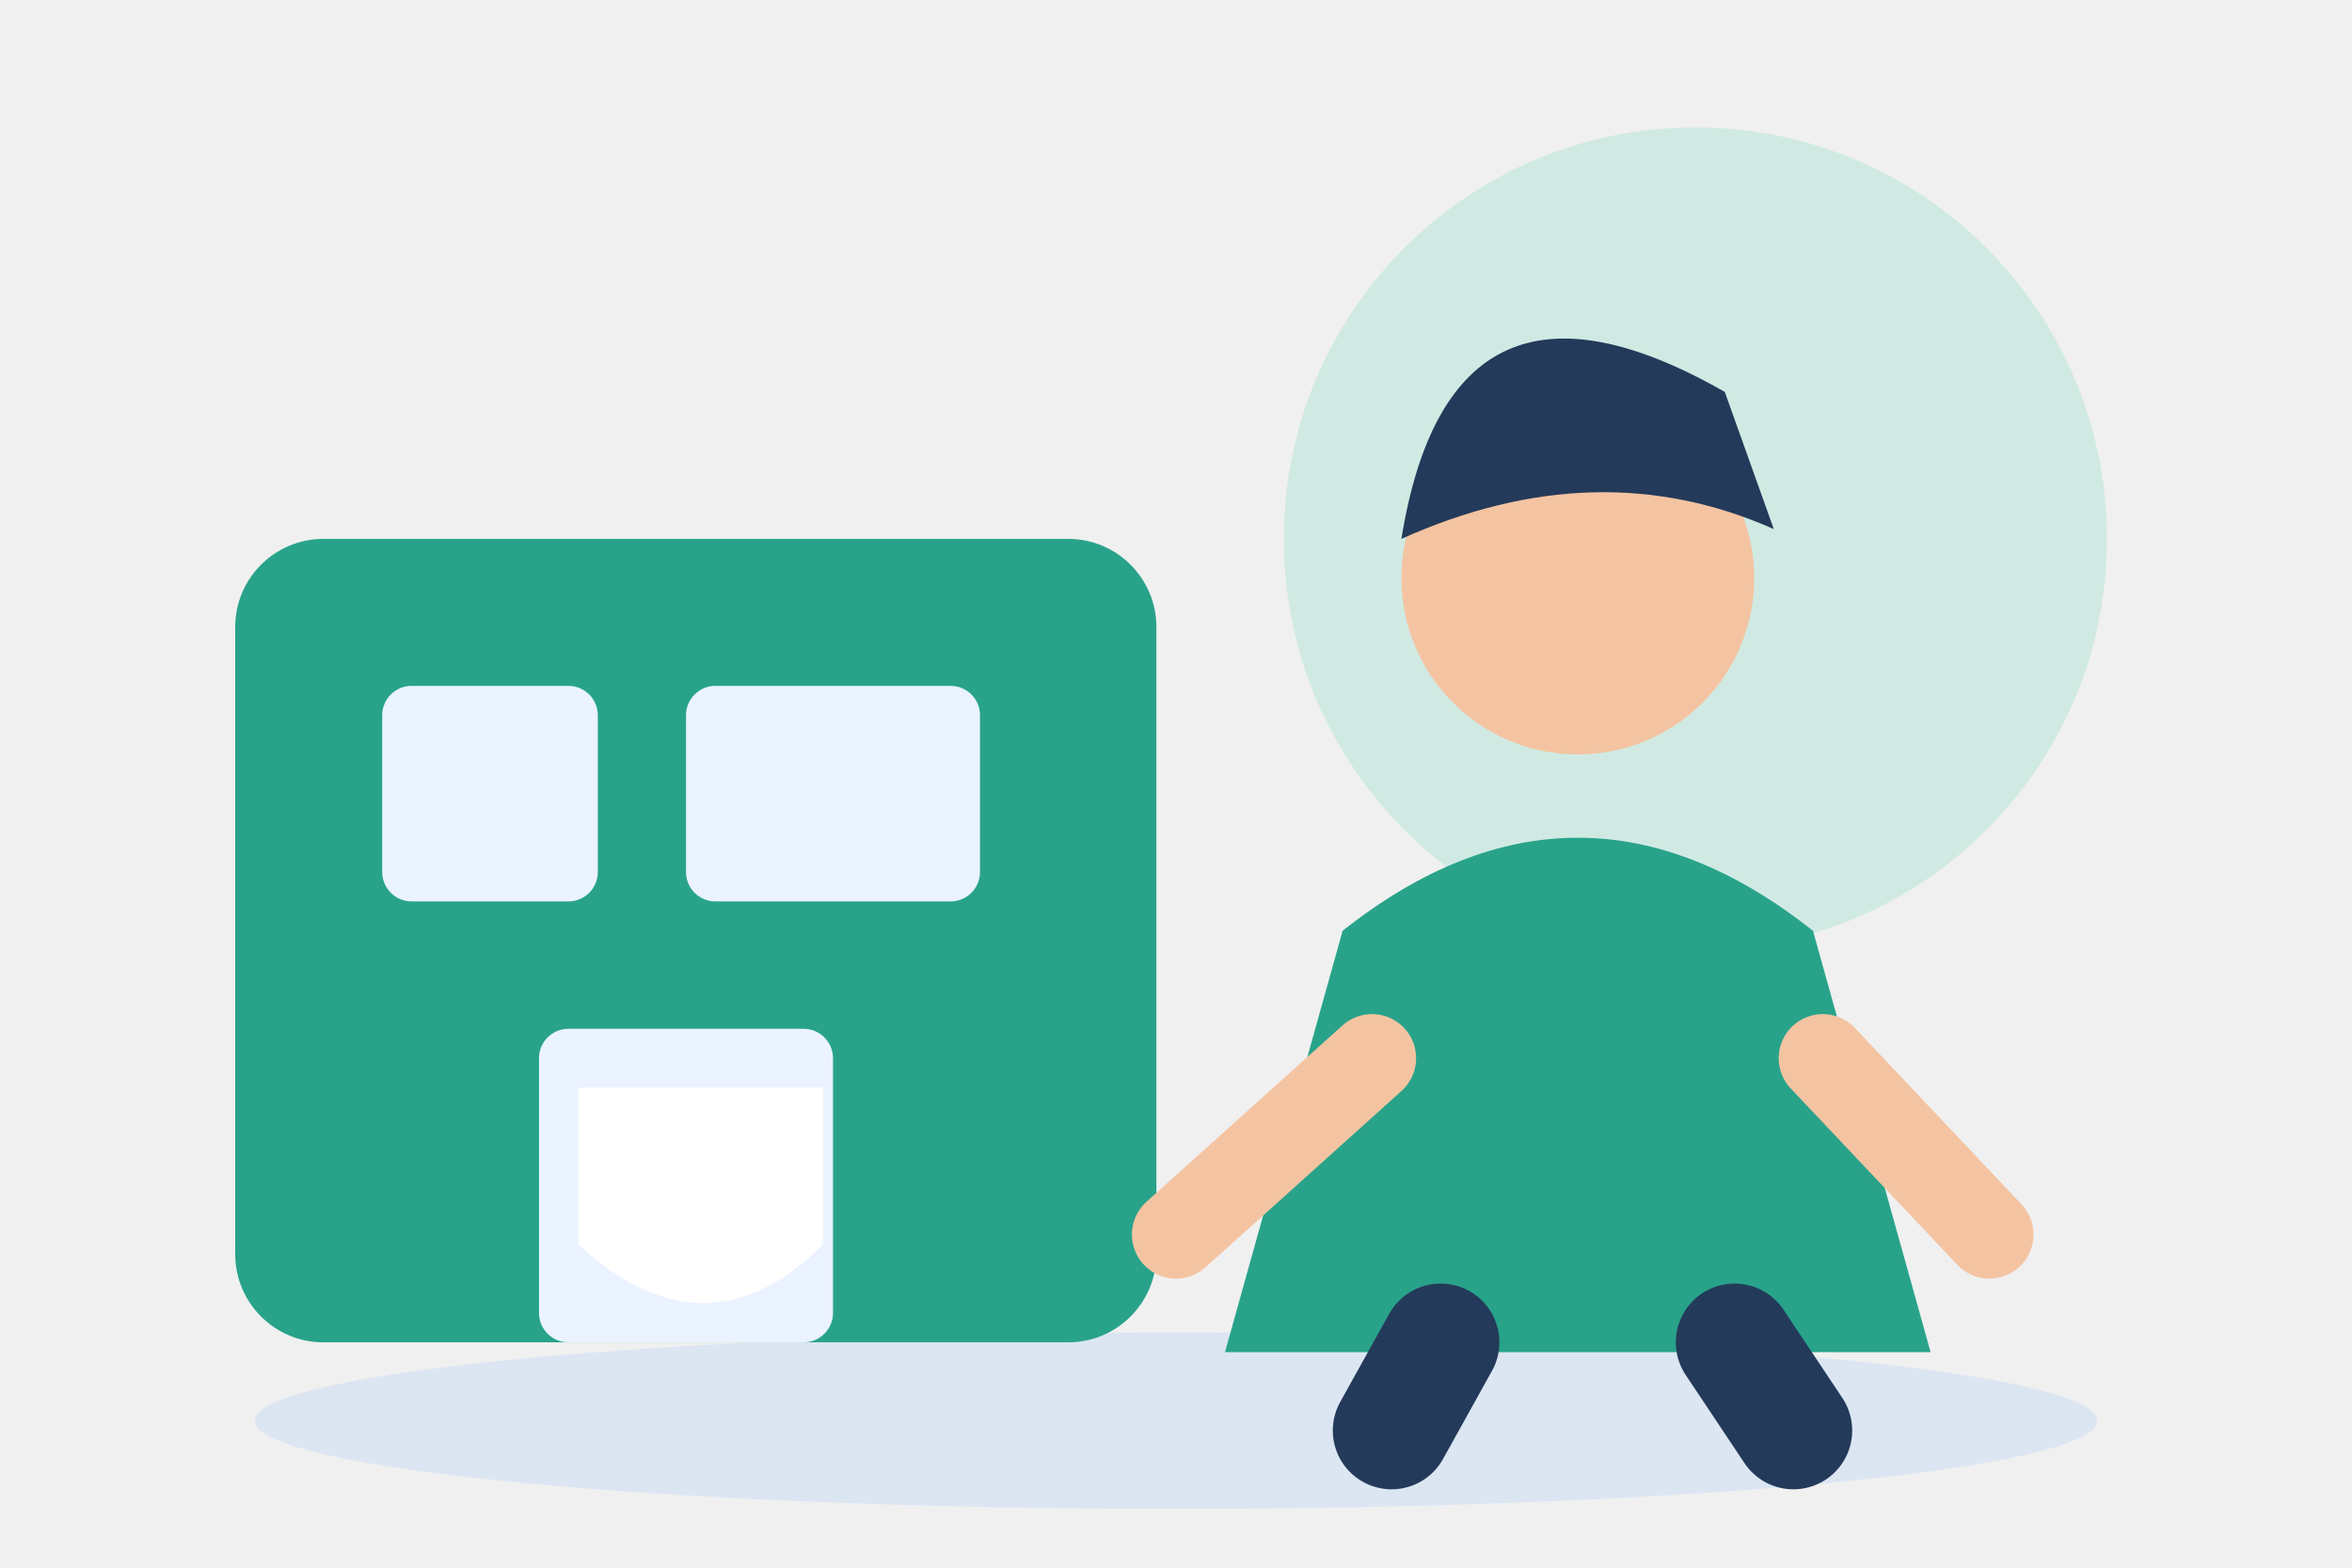
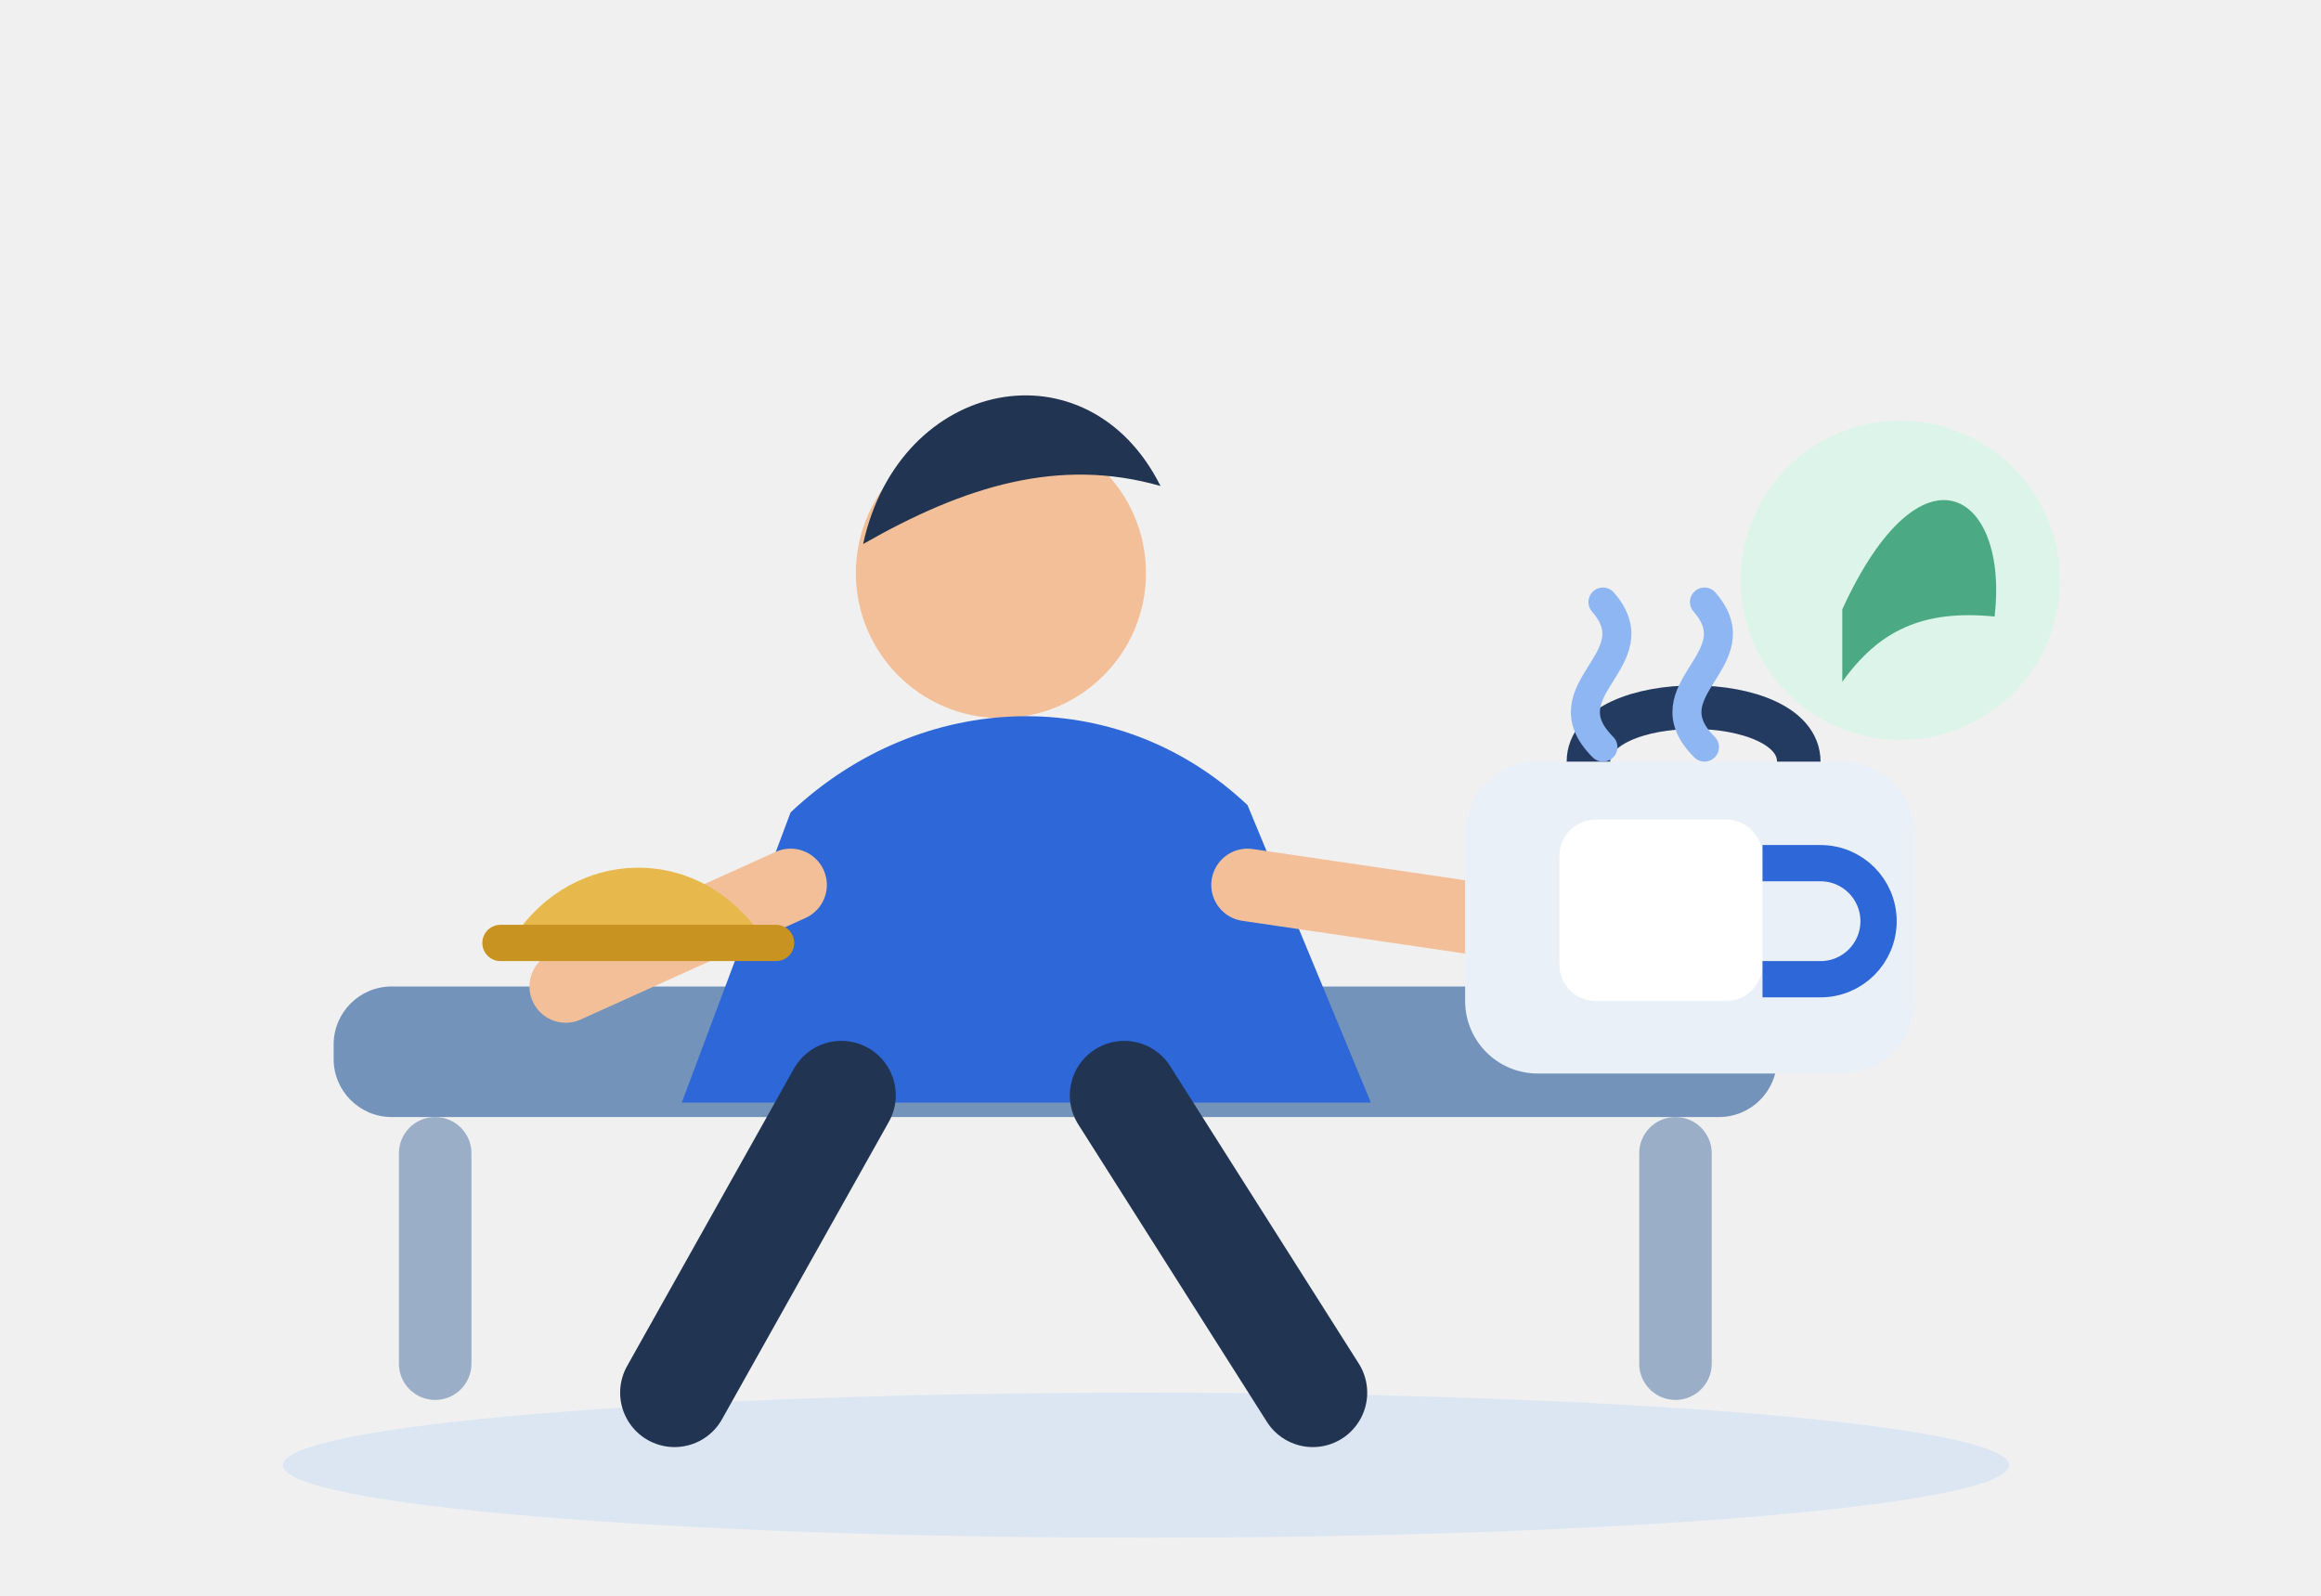
- <svg xmlns="http://www.w3.org/2000/svg" viewBox="0 0 240 160" role="img" aria-label="Rest illustration">
-   <ellipse cx="120" cy="145" rx="94" ry="9" fill="#dce6f3" />
-   <circle cx="173" cy="55" r="42" fill="#95dfca" opacity=".35" />
-   <rect x="24" y="55" width="94" height="82" rx="9" fill="#28a38a" />
-   <rect x="39" y="70" width="22" height="22" rx="3" fill="#eaf3ff" />
-   <rect x="70" y="70" width="30" height="22" rx="3" fill="#eaf3ff" />
-   <rect x="55" y="105" width="30" height="32" rx="3" fill="#eaf3ff" />
-   <circle cx="161" cy="59" r="18" fill="#f4c4a2" />
-   <path d="M143 55q5-31 33-15l5 14q-18-8-38 1" fill="#243a5a" />
-   <path d="M137 95q24-19 48 0l12 43h-72z" fill="#28a38a" />
-   <path d="M140 108l-20 18m66-18 17 18" stroke="#f4c4a2" stroke-width="9" stroke-linecap="round" />
-   <path d="M147 137l-5 9m35-9 6 9" stroke="#243a5a" stroke-width="12" stroke-linecap="round" />
-   <path d="M59 111h25v16q-12 12-25 0z" fill="#fff" />
+ <svg xmlns="http://www.w3.org/2000/svg" viewBox="0 0 320 220" role="img" aria-label="Break illustration">
+   <ellipse cx="158" cy="202" rx="119" ry="10" fill="#DCE6F3" />
+   <rect x="46" y="136" width="199" height="18" rx="8" fill="#7393BB" />
+   <rect x="55" y="154" width="10" height="39" rx="5" fill="#9AAEC7" />
+   <rect x="226" y="154" width="10" height="39" rx="5" fill="#9AAEC7" />
+   <circle cx="138" cy="79" r="20" fill="#F3BF98" />
+   <path d="M119 75c5-23 31-28 41-8-14-4-27 0-41 8" fill="#213451" />
+   <path d="M109 112c18-17 45-18 63-1l17 41h-95z" fill="#2E67D8" />
+   <path d="M109 122L78 136m94-14 34 5" stroke="#F3BF98" stroke-width="10" stroke-linecap="round" />
+   <path d="M116 151l-23 41m62-41 26 41" stroke="#213451" stroke-width="15" stroke-linecap="round" />
+   <rect x="202" y="105" width="62" height="43" rx="10" fill="#EAF0F8" />
+   <path d="M219 105c0-10 29-10 29 0" stroke="#243B61" stroke-width="6" fill="none" />
+   <rect x="215" y="113" width="28" height="25" rx="5" fill="#FFFFFF" />
+   <path d="M243 119h8a8 8 0 0 1 0 16h-8" stroke="#2E67D8" stroke-width="5" fill="none" />
+   <path d="M221 103c-8-8 7-12 0-20m14 20c-8-8 7-12 0-20" stroke="#8EB6F3" stroke-width="4" stroke-linecap="round" fill="none" />
+   <path d="M71 129c8-12 25-13 34 0" fill="#E7B94C" />
+   <path d="M69 130h38" stroke="#C99322" stroke-width="5" stroke-linecap="round" />
+   <circle cx="262" cy="80" r="22" fill="#DDF4EB" />
+   <path d="M254 84c11-24 23-16 21 1-10-1-16 2-21 9" fill="#4BAA83" />
</svg>
